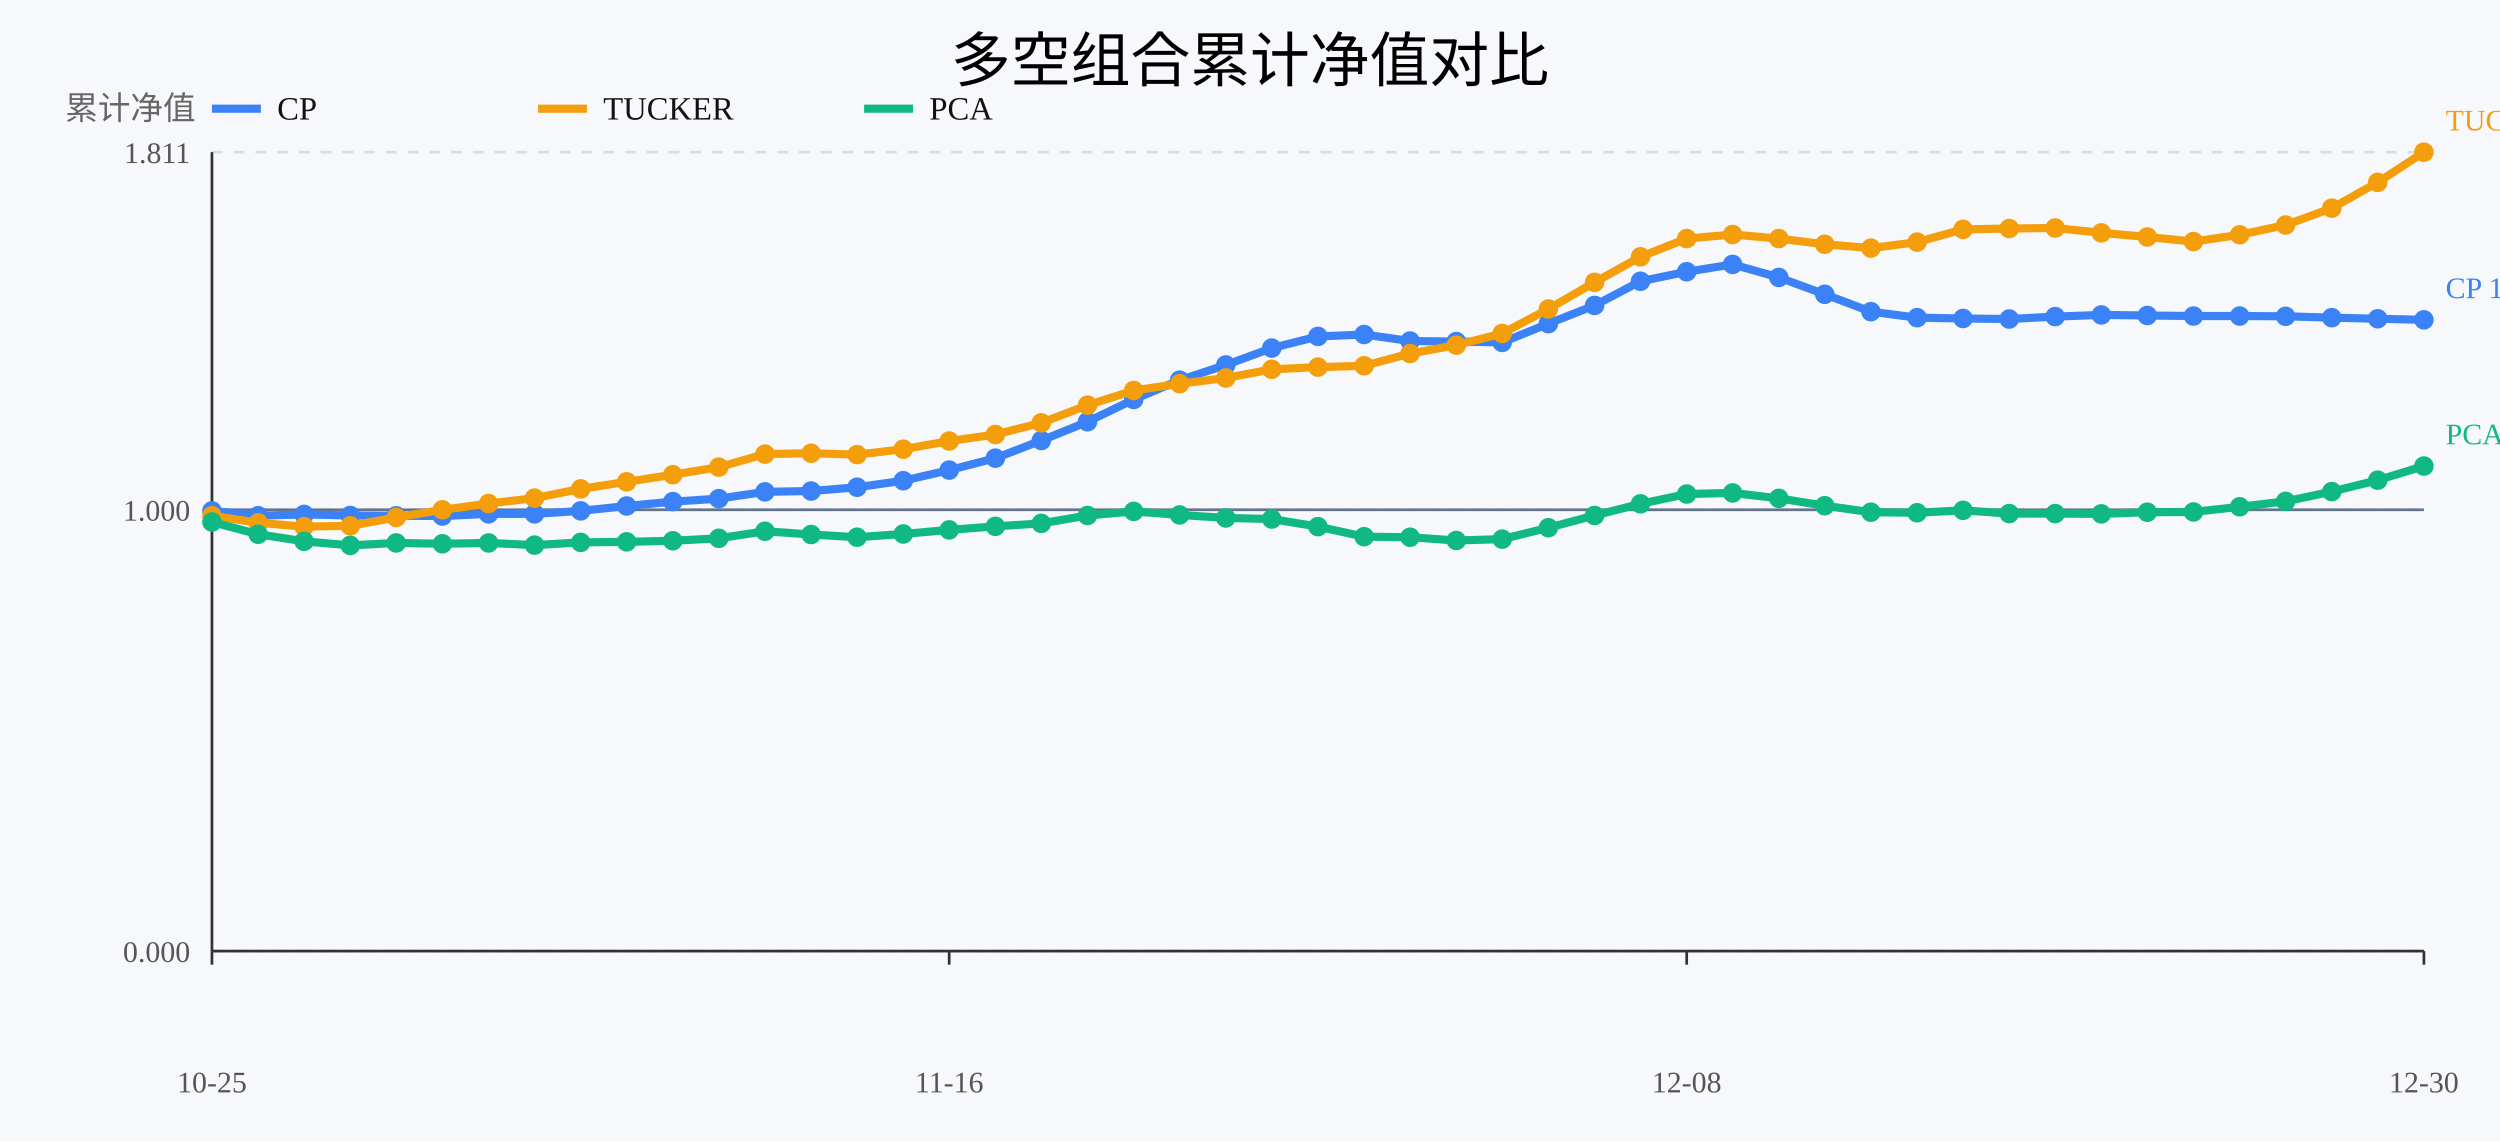
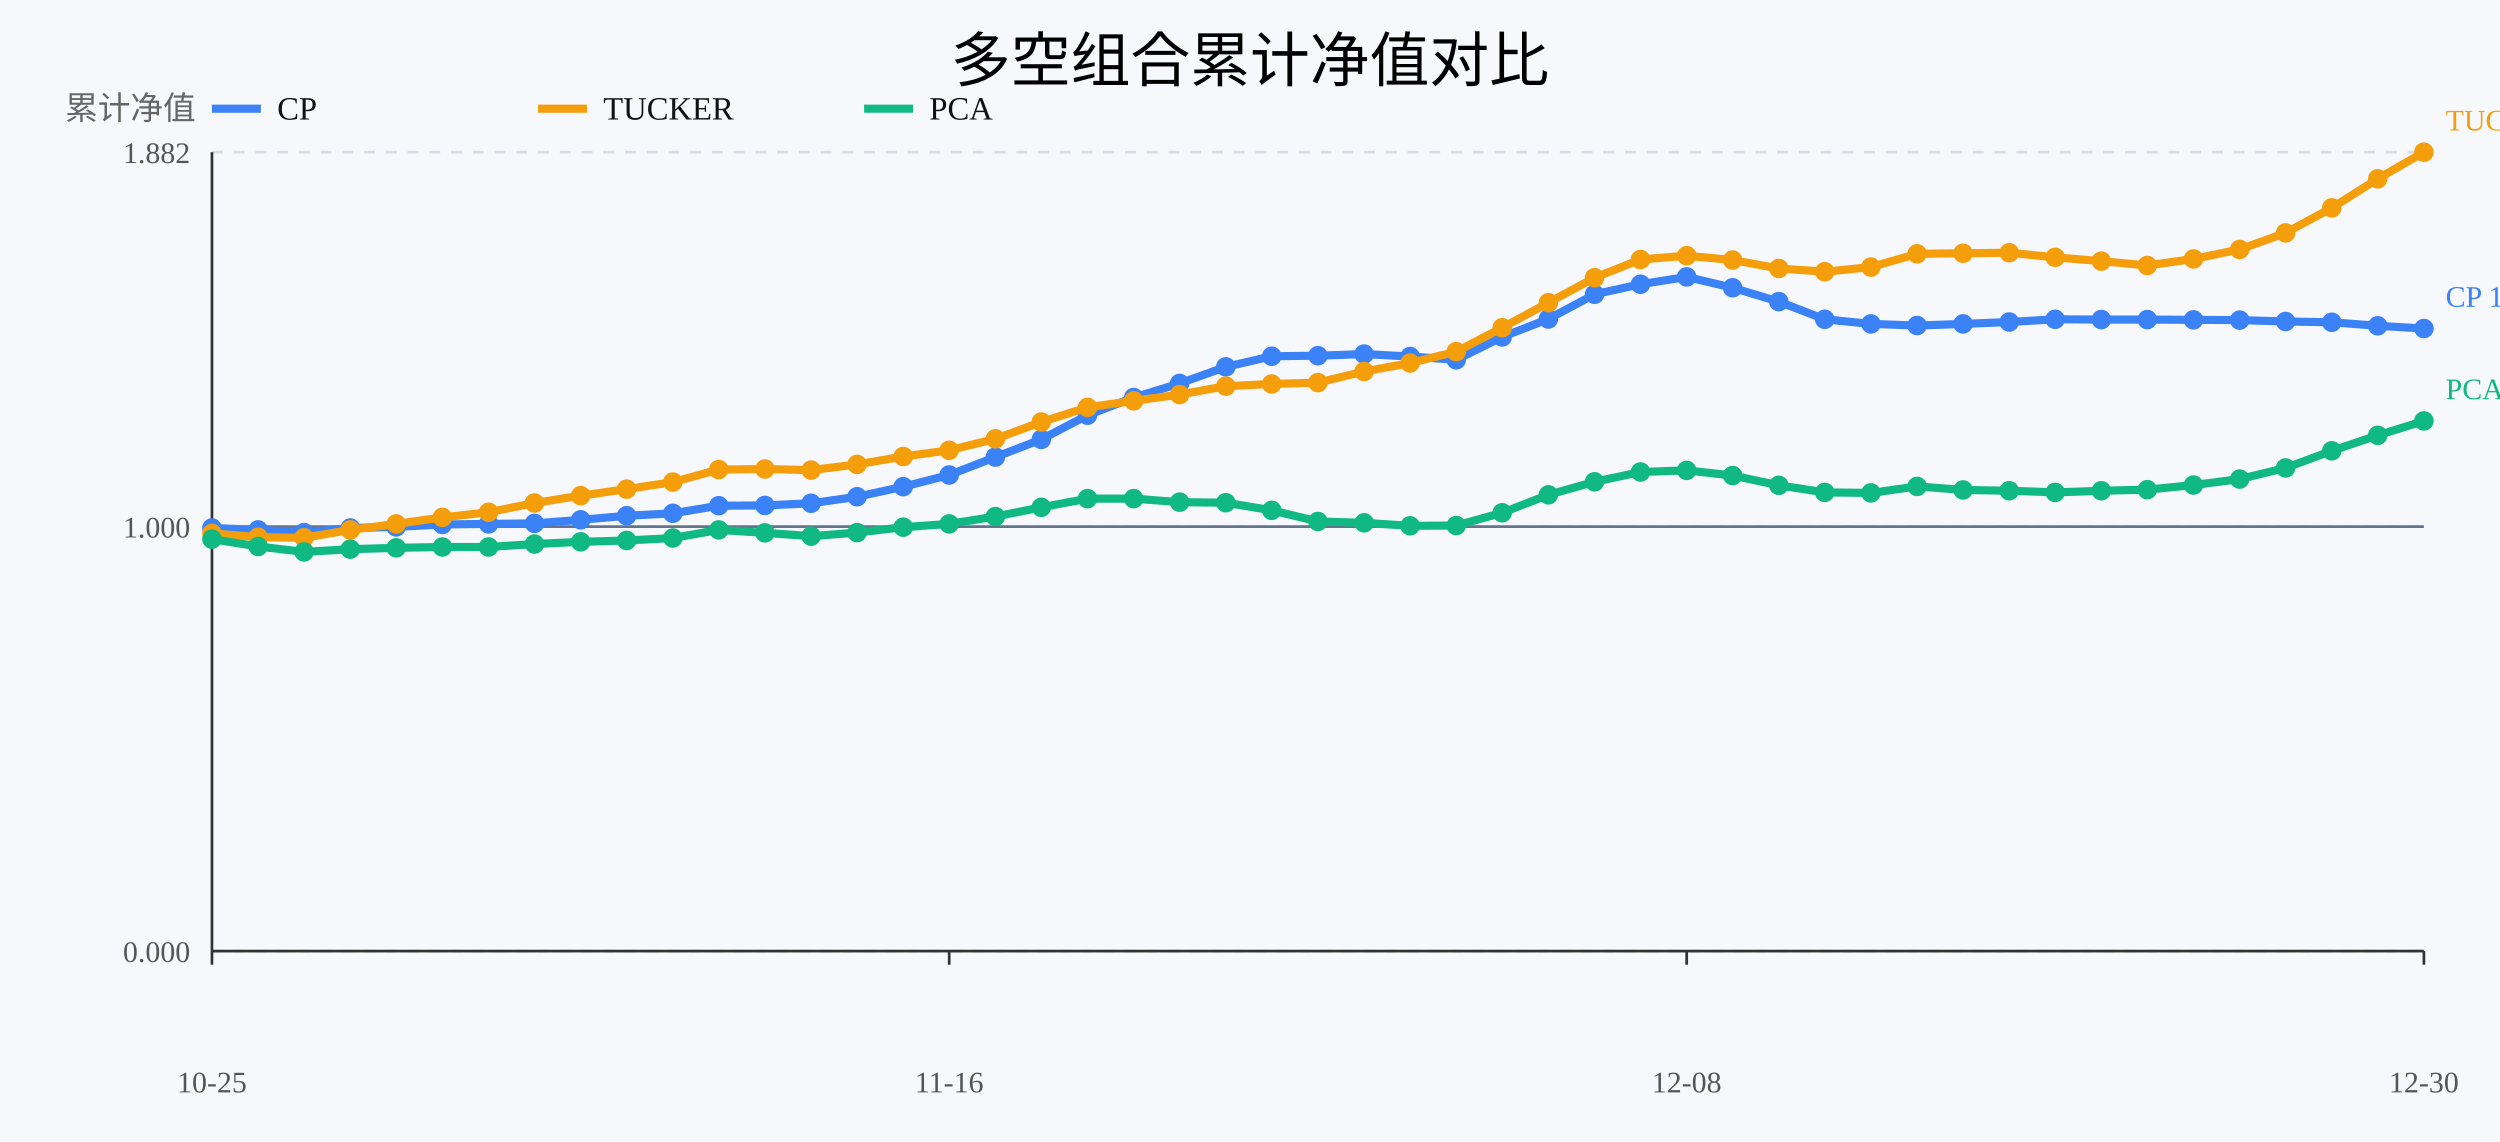
<svg xmlns="http://www.w3.org/2000/svg" width="920" height="420">
  <rect width="100%" height="100%" fill="#f7f8fb" />
  <text x="460.0" y="30" text-anchor="middle" font-size="22">多空组合累计净值对比</text>
  <text x="24.0" y="44.0" font-size="12" fill="#666">累计净值</text>
  <line x1="78.0" y1="56.0" x2="892.0" y2="56.0" stroke="#d7dce5" stroke-dasharray="4 4" />
-   <text x="70.0" y="60.0" text-anchor="end" font-size="11" fill="#555">1.811</text>
-   <line x1="78.0" y1="187.6" x2="892.0" y2="187.6" stroke="#d7dce5" stroke-dasharray="4 4" />
-   <text x="70.0" y="191.6" text-anchor="end" font-size="11" fill="#555">1.000</text>
+   <text x="70.0" y="60.0" text-anchor="end" font-size="11" fill="#555">1.882</text>
+   <line x1="78.0" y1="193.8" x2="892.0" y2="193.8" stroke="#d7dce5" stroke-dasharray="4 4" />
+   <text x="70.0" y="197.8" text-anchor="end" font-size="11" fill="#555">1.000</text>
  <line x1="78.0" y1="350.0" x2="892.0" y2="350.0" stroke="#d7dce5" stroke-dasharray="4 4" />
  <text x="70.0" y="354.0" text-anchor="end" font-size="11" fill="#555">0.000</text>
-   <line x1="78.0" y1="187.6" x2="892.0" y2="187.6" stroke="#64748b" />
+   <line x1="78.0" y1="193.8" x2="892.0" y2="193.8" stroke="#64748b" />
  <line x1="78.0" y1="56.0" x2="78.0" y2="350.0" stroke="#333" />
  <line x1="78.0" y1="350.0" x2="892.0" y2="350.0" stroke="#333" />
  <line x1="78.0" y1="350.0" x2="78.0" y2="355.0" stroke="#333" />
  <text x="78.0" y="402.0" text-anchor="middle" font-size="11" fill="#555">10-25</text>
  <line x1="349.3" y1="350.0" x2="349.3" y2="355.0" stroke="#333" />
  <text x="349.3" y="402.0" text-anchor="middle" font-size="11" fill="#555">11-16</text>
  <line x1="620.7" y1="350.0" x2="620.7" y2="355.0" stroke="#333" />
  <text x="620.7" y="402.0" text-anchor="middle" font-size="11" fill="#555">12-08</text>
  <line x1="892.0" y1="350.0" x2="892.0" y2="355.0" stroke="#333" />
  <text x="892.0" y="402.0" text-anchor="middle" font-size="11" fill="#555">12-30</text>
  <line x1="78.0" y1="40" x2="96.0" y2="40" stroke="#3b82f6" stroke-width="3" />
  <text x="102.0" y="44" font-size="12" fill="#111">CP</text>
  <line x1="198.0" y1="40" x2="216.0" y2="40" stroke="#f59e0b" stroke-width="3" />
  <text x="222.0" y="44" font-size="12" fill="#111">TUCKER</text>
  <line x1="318.0" y1="40" x2="336.0" y2="40" stroke="#10b981" stroke-width="3" />
  <text x="342.0" y="44" font-size="12" fill="#111">PCA</text>
-   <polyline fill="none" stroke="#3b82f6" stroke-width="3" points="78.0,188.0 95.0,189.8 111.9,189.3 128.9,189.7 145.8,189.8 162.8,189.9 179.8,189.1 196.7,189.1 213.7,188.0 230.6,186.2 247.6,184.6 264.5,183.5 281.5,181.0 298.5,180.7 315.4,179.3 332.4,176.9 349.3,173.0 366.3,168.6 383.2,162.1 400.2,155.2 417.2,147.0 434.1,139.9 451.1,134.3 468.0,128.1 485.0,123.8 502.0,123.1 518.9,125.5 535.9,125.7 552.8,126.0 569.8,119.1 586.8,112.4 603.7,103.5 620.7,100.0 637.6,97.3 654.6,102.1 671.5,108.3 688.5,114.7 705.5,116.9 722.4,117.2 739.4,117.4 756.3,116.5 773.3,115.9 790.2,116.1 807.2,116.3 824.2,116.3 841.1,116.4 858.1,116.9 875.0,117.3 892.0,117.7" />
-   <circle cx="78.0" cy="188.0" r="3.6" fill="#3b82f6" />
-   <circle cx="95.0" cy="189.8" r="3.6" fill="#3b82f6" />
-   <circle cx="111.9" cy="189.3" r="3.6" fill="#3b82f6" />
-   <circle cx="128.9" cy="189.7" r="3.6" fill="#3b82f6" />
-   <circle cx="145.8" cy="189.8" r="3.6" fill="#3b82f6" />
-   <circle cx="162.8" cy="189.9" r="3.6" fill="#3b82f6" />
-   <circle cx="179.8" cy="189.1" r="3.6" fill="#3b82f6" />
-   <circle cx="196.7" cy="189.1" r="3.6" fill="#3b82f6" />
-   <circle cx="213.7" cy="188.0" r="3.6" fill="#3b82f6" />
-   <circle cx="230.6" cy="186.2" r="3.6" fill="#3b82f6" />
-   <circle cx="247.6" cy="184.6" r="3.6" fill="#3b82f6" />
-   <circle cx="264.5" cy="183.5" r="3.6" fill="#3b82f6" />
-   <circle cx="281.5" cy="181.0" r="3.6" fill="#3b82f6" />
-   <circle cx="298.5" cy="180.7" r="3.6" fill="#3b82f6" />
-   <circle cx="315.4" cy="179.3" r="3.6" fill="#3b82f6" />
-   <circle cx="332.4" cy="176.9" r="3.6" fill="#3b82f6" />
-   <circle cx="349.3" cy="173.0" r="3.6" fill="#3b82f6" />
-   <circle cx="366.3" cy="168.6" r="3.6" fill="#3b82f6" />
-   <circle cx="383.2" cy="162.1" r="3.6" fill="#3b82f6" />
-   <circle cx="400.2" cy="155.2" r="3.6" fill="#3b82f6" />
-   <circle cx="417.2" cy="147.0" r="3.6" fill="#3b82f6" />
-   <circle cx="434.1" cy="139.9" r="3.6" fill="#3b82f6" />
-   <circle cx="451.1" cy="134.3" r="3.6" fill="#3b82f6" />
-   <circle cx="468.0" cy="128.1" r="3.6" fill="#3b82f6" />
-   <circle cx="485.0" cy="123.8" r="3.6" fill="#3b82f6" />
-   <circle cx="502.0" cy="123.1" r="3.6" fill="#3b82f6" />
-   <circle cx="518.9" cy="125.5" r="3.6" fill="#3b82f6" />
-   <circle cx="535.9" cy="125.7" r="3.6" fill="#3b82f6" />
-   <circle cx="552.8" cy="126.0" r="3.6" fill="#3b82f6" />
-   <circle cx="569.8" cy="119.1" r="3.6" fill="#3b82f6" />
-   <circle cx="586.8" cy="112.4" r="3.6" fill="#3b82f6" />
-   <circle cx="603.7" cy="103.5" r="3.6" fill="#3b82f6" />
-   <circle cx="620.7" cy="100.0" r="3.6" fill="#3b82f6" />
-   <circle cx="637.6" cy="97.3" r="3.6" fill="#3b82f6" />
-   <circle cx="654.6" cy="102.1" r="3.6" fill="#3b82f6" />
-   <circle cx="671.5" cy="108.3" r="3.6" fill="#3b82f6" />
-   <circle cx="688.5" cy="114.7" r="3.6" fill="#3b82f6" />
-   <circle cx="705.5" cy="116.9" r="3.6" fill="#3b82f6" />
-   <circle cx="722.4" cy="117.2" r="3.6" fill="#3b82f6" />
-   <circle cx="739.4" cy="117.4" r="3.6" fill="#3b82f6" />
-   <circle cx="756.3" cy="116.5" r="3.6" fill="#3b82f6" />
-   <circle cx="773.3" cy="115.9" r="3.6" fill="#3b82f6" />
-   <circle cx="790.2" cy="116.1" r="3.6" fill="#3b82f6" />
-   <circle cx="807.2" cy="116.3" r="3.6" fill="#3b82f6" />
-   <circle cx="824.2" cy="116.3" r="3.6" fill="#3b82f6" />
-   <circle cx="841.1" cy="116.4" r="3.6" fill="#3b82f6" />
-   <circle cx="858.1" cy="116.9" r="3.6" fill="#3b82f6" />
-   <circle cx="875.0" cy="117.3" r="3.6" fill="#3b82f6" />
-   <circle cx="892.0" cy="117.7" r="3.6" fill="#3b82f6" />
-   <text x="900.0" y="109.7" font-size="11" fill="#3b82f6">CP 1.431</text>
-   <polyline fill="none" stroke="#f59e0b" stroke-width="3" points="78.0,189.8 95.0,192.4 111.9,193.8 128.9,193.5 145.8,190.4 162.8,187.6 179.8,185.3 196.7,183.3 213.7,179.9 230.6,177.3 247.6,174.7 264.5,171.9 281.5,167.1 298.5,166.8 315.4,167.3 332.4,165.3 349.3,162.3 366.3,159.9 383.2,155.6 400.2,149.1 417.2,143.7 434.1,141.2 451.1,139.1 468.0,135.9 485.0,135.1 502.0,134.6 518.9,130.1 535.9,127.0 552.8,122.7 569.8,113.7 586.8,103.9 603.7,94.5 620.7,87.8 637.6,86.3 654.6,87.8 671.5,89.9 688.5,91.3 705.5,89.1 722.4,84.4 739.4,84.1 756.3,83.9 773.3,85.7 790.2,87.2 807.2,88.9 824.2,86.4 841.1,82.8 858.1,76.6 875.0,67.1 892.0,56.0" />
-   <circle cx="78.0" cy="189.8" r="3.6" fill="#f59e0b" />
-   <circle cx="95.0" cy="192.4" r="3.6" fill="#f59e0b" />
-   <circle cx="111.9" cy="193.8" r="3.6" fill="#f59e0b" />
-   <circle cx="128.9" cy="193.5" r="3.6" fill="#f59e0b" />
-   <circle cx="145.8" cy="190.4" r="3.6" fill="#f59e0b" />
-   <circle cx="162.8" cy="187.6" r="3.6" fill="#f59e0b" />
-   <circle cx="179.8" cy="185.3" r="3.6" fill="#f59e0b" />
-   <circle cx="196.7" cy="183.3" r="3.6" fill="#f59e0b" />
-   <circle cx="213.7" cy="179.9" r="3.6" fill="#f59e0b" />
-   <circle cx="230.6" cy="177.3" r="3.6" fill="#f59e0b" />
-   <circle cx="247.6" cy="174.7" r="3.6" fill="#f59e0b" />
-   <circle cx="264.5" cy="171.9" r="3.6" fill="#f59e0b" />
-   <circle cx="281.5" cy="167.1" r="3.6" fill="#f59e0b" />
-   <circle cx="298.5" cy="166.8" r="3.6" fill="#f59e0b" />
-   <circle cx="315.4" cy="167.3" r="3.6" fill="#f59e0b" />
-   <circle cx="332.4" cy="165.3" r="3.6" fill="#f59e0b" />
-   <circle cx="349.3" cy="162.3" r="3.6" fill="#f59e0b" />
-   <circle cx="366.3" cy="159.9" r="3.6" fill="#f59e0b" />
-   <circle cx="383.2" cy="155.6" r="3.6" fill="#f59e0b" />
-   <circle cx="400.2" cy="149.1" r="3.6" fill="#f59e0b" />
-   <circle cx="417.2" cy="143.7" r="3.6" fill="#f59e0b" />
-   <circle cx="434.1" cy="141.2" r="3.6" fill="#f59e0b" />
-   <circle cx="451.1" cy="139.1" r="3.6" fill="#f59e0b" />
-   <circle cx="468.0" cy="135.9" r="3.6" fill="#f59e0b" />
-   <circle cx="485.0" cy="135.1" r="3.6" fill="#f59e0b" />
-   <circle cx="502.0" cy="134.6" r="3.6" fill="#f59e0b" />
-   <circle cx="518.9" cy="130.1" r="3.6" fill="#f59e0b" />
-   <circle cx="535.9" cy="127.0" r="3.6" fill="#f59e0b" />
-   <circle cx="552.8" cy="122.7" r="3.6" fill="#f59e0b" />
-   <circle cx="569.8" cy="113.7" r="3.6" fill="#f59e0b" />
-   <circle cx="586.8" cy="103.9" r="3.6" fill="#f59e0b" />
-   <circle cx="603.7" cy="94.5" r="3.6" fill="#f59e0b" />
-   <circle cx="620.7" cy="87.8" r="3.6" fill="#f59e0b" />
-   <circle cx="637.6" cy="86.3" r="3.6" fill="#f59e0b" />
-   <circle cx="654.6" cy="87.8" r="3.6" fill="#f59e0b" />
-   <circle cx="671.5" cy="89.9" r="3.6" fill="#f59e0b" />
-   <circle cx="688.5" cy="91.3" r="3.6" fill="#f59e0b" />
-   <circle cx="705.5" cy="89.1" r="3.6" fill="#f59e0b" />
-   <circle cx="722.4" cy="84.4" r="3.6" fill="#f59e0b" />
-   <circle cx="739.4" cy="84.1" r="3.6" fill="#f59e0b" />
-   <circle cx="756.3" cy="83.9" r="3.6" fill="#f59e0b" />
-   <circle cx="773.3" cy="85.7" r="3.6" fill="#f59e0b" />
-   <circle cx="790.2" cy="87.2" r="3.6" fill="#f59e0b" />
-   <circle cx="807.2" cy="88.9" r="3.6" fill="#f59e0b" />
-   <circle cx="824.2" cy="86.4" r="3.6" fill="#f59e0b" />
-   <circle cx="841.1" cy="82.8" r="3.6" fill="#f59e0b" />
-   <circle cx="858.1" cy="76.6" r="3.6" fill="#f59e0b" />
-   <circle cx="875.0" cy="67.1" r="3.6" fill="#f59e0b" />
+   <polyline fill="none" stroke="#3b82f6" stroke-width="3" points="78.0,194.3 95.0,195.0 111.9,196.0 128.9,194.3 145.8,193.9 162.8,193.0 179.8,192.8 196.7,192.6 213.7,191.3 230.6,189.8 247.6,188.9 264.5,186.1 281.5,186.0 298.5,185.2 315.4,182.8 332.4,179.1 349.3,174.8 366.3,168.2 383.2,161.7 400.2,152.8 417.2,146.3 434.1,141.1 451.1,135.0 468.0,131.1 485.0,130.9 502.0,130.3 518.9,131.2 535.9,132.4 552.8,124.0 569.8,117.4 586.8,108.3 603.7,104.6 620.7,101.9 637.6,105.9 654.6,111.0 671.5,117.5 688.5,119.2 705.5,119.8 722.4,119.2 739.4,118.5 756.3,117.5 773.3,117.6 790.2,117.6 807.2,117.7 824.2,117.8 841.1,118.3 858.1,118.6 875.0,119.9 892.0,120.9" />
+   <circle cx="78.0" cy="194.3" r="3.6" fill="#3b82f6" />
+   <circle cx="95.0" cy="195.0" r="3.6" fill="#3b82f6" />
+   <circle cx="111.9" cy="196.0" r="3.6" fill="#3b82f6" />
+   <circle cx="128.9" cy="194.3" r="3.6" fill="#3b82f6" />
+   <circle cx="145.8" cy="193.9" r="3.6" fill="#3b82f6" />
+   <circle cx="162.8" cy="193.0" r="3.6" fill="#3b82f6" />
+   <circle cx="179.8" cy="192.8" r="3.6" fill="#3b82f6" />
+   <circle cx="196.7" cy="192.6" r="3.6" fill="#3b82f6" />
+   <circle cx="213.7" cy="191.3" r="3.6" fill="#3b82f6" />
+   <circle cx="230.6" cy="189.8" r="3.6" fill="#3b82f6" />
+   <circle cx="247.6" cy="188.9" r="3.6" fill="#3b82f6" />
+   <circle cx="264.5" cy="186.1" r="3.6" fill="#3b82f6" />
+   <circle cx="281.5" cy="186.0" r="3.6" fill="#3b82f6" />
+   <circle cx="298.5" cy="185.2" r="3.6" fill="#3b82f6" />
+   <circle cx="315.4" cy="182.8" r="3.6" fill="#3b82f6" />
+   <circle cx="332.4" cy="179.1" r="3.6" fill="#3b82f6" />
+   <circle cx="349.3" cy="174.8" r="3.6" fill="#3b82f6" />
+   <circle cx="366.3" cy="168.2" r="3.6" fill="#3b82f6" />
+   <circle cx="383.2" cy="161.7" r="3.6" fill="#3b82f6" />
+   <circle cx="400.2" cy="152.8" r="3.6" fill="#3b82f6" />
+   <circle cx="417.2" cy="146.3" r="3.6" fill="#3b82f6" />
+   <circle cx="434.1" cy="141.1" r="3.6" fill="#3b82f6" />
+   <circle cx="451.1" cy="135.0" r="3.6" fill="#3b82f6" />
+   <circle cx="468.0" cy="131.1" r="3.6" fill="#3b82f6" />
+   <circle cx="485.0" cy="130.9" r="3.6" fill="#3b82f6" />
+   <circle cx="502.0" cy="130.3" r="3.6" fill="#3b82f6" />
+   <circle cx="518.9" cy="131.2" r="3.6" fill="#3b82f6" />
+   <circle cx="535.9" cy="132.4" r="3.6" fill="#3b82f6" />
+   <circle cx="552.8" cy="124.0" r="3.6" fill="#3b82f6" />
+   <circle cx="569.8" cy="117.4" r="3.6" fill="#3b82f6" />
+   <circle cx="586.8" cy="108.3" r="3.6" fill="#3b82f6" />
+   <circle cx="603.7" cy="104.6" r="3.6" fill="#3b82f6" />
+   <circle cx="620.7" cy="101.9" r="3.6" fill="#3b82f6" />
+   <circle cx="637.6" cy="105.9" r="3.6" fill="#3b82f6" />
+   <circle cx="654.6" cy="111.0" r="3.6" fill="#3b82f6" />
+   <circle cx="671.5" cy="117.5" r="3.6" fill="#3b82f6" />
+   <circle cx="688.5" cy="119.2" r="3.6" fill="#3b82f6" />
+   <circle cx="705.5" cy="119.8" r="3.6" fill="#3b82f6" />
+   <circle cx="722.4" cy="119.2" r="3.6" fill="#3b82f6" />
+   <circle cx="739.4" cy="118.5" r="3.6" fill="#3b82f6" />
+   <circle cx="756.3" cy="117.5" r="3.6" fill="#3b82f6" />
+   <circle cx="773.3" cy="117.6" r="3.6" fill="#3b82f6" />
+   <circle cx="790.2" cy="117.6" r="3.6" fill="#3b82f6" />
+   <circle cx="807.2" cy="117.7" r="3.6" fill="#3b82f6" />
+   <circle cx="824.2" cy="117.8" r="3.6" fill="#3b82f6" />
+   <circle cx="841.1" cy="118.3" r="3.6" fill="#3b82f6" />
+   <circle cx="858.1" cy="118.6" r="3.6" fill="#3b82f6" />
+   <circle cx="875.0" cy="119.9" r="3.6" fill="#3b82f6" />
+   <circle cx="892.0" cy="120.9" r="3.6" fill="#3b82f6" />
+   <text x="900.0" y="112.9" font-size="11" fill="#3b82f6">CP 1.467</text>
+   <polyline fill="none" stroke="#f59e0b" stroke-width="3" points="78.0,196.3 95.0,197.7 111.9,197.9 128.9,195.0 145.8,192.8 162.8,190.4 179.8,188.5 196.7,185.1 213.7,182.4 230.6,180.0 247.6,177.4 264.5,172.8 281.5,172.6 298.5,173.0 315.4,170.9 332.4,168.0 349.3,165.7 366.3,161.5 383.2,155.3 400.2,149.9 417.2,147.5 434.1,145.2 451.1,142.1 468.0,141.3 485.0,140.8 502.0,136.7 518.9,133.6 535.9,129.4 552.8,120.6 569.8,111.4 586.8,102.2 603.7,95.5 620.7,94.1 637.6,95.7 654.6,98.8 671.5,100.0 688.5,98.3 705.5,93.4 722.4,93.2 739.4,93.0 756.3,94.7 773.3,96.1 790.2,97.7 807.2,95.3 824.2,91.8 841.1,85.7 858.1,76.5 875.0,65.8 892.0,56.0" />
+   <circle cx="78.0" cy="196.3" r="3.6" fill="#f59e0b" />
+   <circle cx="95.0" cy="197.7" r="3.6" fill="#f59e0b" />
+   <circle cx="111.9" cy="197.9" r="3.6" fill="#f59e0b" />
+   <circle cx="128.9" cy="195.0" r="3.6" fill="#f59e0b" />
+   <circle cx="145.8" cy="192.8" r="3.6" fill="#f59e0b" />
+   <circle cx="162.8" cy="190.4" r="3.6" fill="#f59e0b" />
+   <circle cx="179.8" cy="188.5" r="3.6" fill="#f59e0b" />
+   <circle cx="196.7" cy="185.1" r="3.6" fill="#f59e0b" />
+   <circle cx="213.7" cy="182.4" r="3.6" fill="#f59e0b" />
+   <circle cx="230.6" cy="180.0" r="3.6" fill="#f59e0b" />
+   <circle cx="247.6" cy="177.4" r="3.6" fill="#f59e0b" />
+   <circle cx="264.5" cy="172.8" r="3.6" fill="#f59e0b" />
+   <circle cx="281.5" cy="172.6" r="3.6" fill="#f59e0b" />
+   <circle cx="298.5" cy="173.0" r="3.6" fill="#f59e0b" />
+   <circle cx="315.4" cy="170.9" r="3.6" fill="#f59e0b" />
+   <circle cx="332.4" cy="168.0" r="3.6" fill="#f59e0b" />
+   <circle cx="349.3" cy="165.7" r="3.6" fill="#f59e0b" />
+   <circle cx="366.3" cy="161.5" r="3.6" fill="#f59e0b" />
+   <circle cx="383.2" cy="155.3" r="3.6" fill="#f59e0b" />
+   <circle cx="400.2" cy="149.9" r="3.6" fill="#f59e0b" />
+   <circle cx="417.2" cy="147.5" r="3.6" fill="#f59e0b" />
+   <circle cx="434.1" cy="145.2" r="3.6" fill="#f59e0b" />
+   <circle cx="451.1" cy="142.1" r="3.6" fill="#f59e0b" />
+   <circle cx="468.0" cy="141.3" r="3.6" fill="#f59e0b" />
+   <circle cx="485.0" cy="140.8" r="3.6" fill="#f59e0b" />
+   <circle cx="502.0" cy="136.7" r="3.6" fill="#f59e0b" />
+   <circle cx="518.9" cy="133.6" r="3.6" fill="#f59e0b" />
+   <circle cx="535.9" cy="129.4" r="3.6" fill="#f59e0b" />
+   <circle cx="552.8" cy="120.6" r="3.6" fill="#f59e0b" />
+   <circle cx="569.8" cy="111.4" r="3.6" fill="#f59e0b" />
+   <circle cx="586.8" cy="102.2" r="3.6" fill="#f59e0b" />
+   <circle cx="603.7" cy="95.5" r="3.6" fill="#f59e0b" />
+   <circle cx="620.7" cy="94.1" r="3.6" fill="#f59e0b" />
+   <circle cx="637.6" cy="95.7" r="3.6" fill="#f59e0b" />
+   <circle cx="654.6" cy="98.8" r="3.6" fill="#f59e0b" />
+   <circle cx="671.5" cy="100.0" r="3.6" fill="#f59e0b" />
+   <circle cx="688.5" cy="98.3" r="3.6" fill="#f59e0b" />
+   <circle cx="705.5" cy="93.4" r="3.6" fill="#f59e0b" />
+   <circle cx="722.4" cy="93.2" r="3.6" fill="#f59e0b" />
+   <circle cx="739.4" cy="93.0" r="3.6" fill="#f59e0b" />
+   <circle cx="756.3" cy="94.7" r="3.6" fill="#f59e0b" />
+   <circle cx="773.3" cy="96.1" r="3.6" fill="#f59e0b" />
+   <circle cx="790.2" cy="97.7" r="3.6" fill="#f59e0b" />
+   <circle cx="807.2" cy="95.3" r="3.6" fill="#f59e0b" />
+   <circle cx="824.2" cy="91.8" r="3.6" fill="#f59e0b" />
+   <circle cx="841.1" cy="85.7" r="3.6" fill="#f59e0b" />
+   <circle cx="858.1" cy="76.5" r="3.6" fill="#f59e0b" />
+   <circle cx="875.0" cy="65.8" r="3.6" fill="#f59e0b" />
  <circle cx="892.0" cy="56.0" r="3.6" fill="#f59e0b" />
-   <text x="900.0" y="48.0" font-size="11" fill="#f59e0b">TUCKER 1.811</text>
-   <polyline fill="none" stroke="#10b981" stroke-width="3" points="78.0,192.1 95.0,196.6 111.9,199.2 128.9,200.7 145.8,199.8 162.8,200.1 179.8,199.8 196.7,200.6 213.7,199.6 230.6,199.4 247.6,199.0 264.5,198.1 281.5,195.5 298.5,196.7 315.4,197.7 332.4,196.5 349.3,195.0 366.3,193.7 383.2,192.6 400.2,189.7 417.2,188.2 434.1,189.5 451.1,190.6 468.0,191.0 485.0,193.8 502.0,197.5 518.9,197.7 535.9,198.9 552.8,198.4 569.8,194.2 586.8,189.7 603.7,185.4 620.7,181.8 637.6,181.4 654.6,183.4 671.5,186.1 688.5,188.5 705.5,188.7 722.4,187.8 739.4,189.0 756.3,189.0 773.3,189.1 790.2,188.5 807.2,188.4 824.2,186.5 841.1,184.5 858.1,180.9 875.0,176.7 892.0,171.5" />
-   <circle cx="78.0" cy="192.1" r="3.6" fill="#10b981" />
-   <circle cx="95.0" cy="196.6" r="3.6" fill="#10b981" />
-   <circle cx="111.9" cy="199.2" r="3.6" fill="#10b981" />
-   <circle cx="128.9" cy="200.7" r="3.6" fill="#10b981" />
-   <circle cx="145.8" cy="199.8" r="3.6" fill="#10b981" />
-   <circle cx="162.8" cy="200.1" r="3.6" fill="#10b981" />
-   <circle cx="179.8" cy="199.8" r="3.6" fill="#10b981" />
-   <circle cx="196.7" cy="200.6" r="3.6" fill="#10b981" />
-   <circle cx="213.7" cy="199.6" r="3.6" fill="#10b981" />
-   <circle cx="230.6" cy="199.4" r="3.6" fill="#10b981" />
-   <circle cx="247.6" cy="199.0" r="3.6" fill="#10b981" />
-   <circle cx="264.5" cy="198.1" r="3.6" fill="#10b981" />
-   <circle cx="281.5" cy="195.5" r="3.6" fill="#10b981" />
-   <circle cx="298.5" cy="196.7" r="3.6" fill="#10b981" />
-   <circle cx="315.4" cy="197.7" r="3.6" fill="#10b981" />
-   <circle cx="332.4" cy="196.5" r="3.6" fill="#10b981" />
-   <circle cx="349.3" cy="195.0" r="3.6" fill="#10b981" />
-   <circle cx="366.3" cy="193.7" r="3.6" fill="#10b981" />
-   <circle cx="383.2" cy="192.6" r="3.6" fill="#10b981" />
-   <circle cx="400.2" cy="189.7" r="3.6" fill="#10b981" />
-   <circle cx="417.2" cy="188.2" r="3.6" fill="#10b981" />
-   <circle cx="434.1" cy="189.5" r="3.6" fill="#10b981" />
-   <circle cx="451.1" cy="190.6" r="3.6" fill="#10b981" />
-   <circle cx="468.0" cy="191.0" r="3.6" fill="#10b981" />
-   <circle cx="485.0" cy="193.8" r="3.6" fill="#10b981" />
-   <circle cx="502.0" cy="197.5" r="3.6" fill="#10b981" />
-   <circle cx="518.9" cy="197.7" r="3.6" fill="#10b981" />
-   <circle cx="535.9" cy="198.9" r="3.6" fill="#10b981" />
-   <circle cx="552.8" cy="198.4" r="3.6" fill="#10b981" />
-   <circle cx="569.8" cy="194.2" r="3.6" fill="#10b981" />
-   <circle cx="586.8" cy="189.7" r="3.6" fill="#10b981" />
-   <circle cx="603.7" cy="185.4" r="3.6" fill="#10b981" />
-   <circle cx="620.7" cy="181.8" r="3.6" fill="#10b981" />
-   <circle cx="637.6" cy="181.4" r="3.6" fill="#10b981" />
-   <circle cx="654.6" cy="183.4" r="3.6" fill="#10b981" />
-   <circle cx="671.5" cy="186.1" r="3.6" fill="#10b981" />
-   <circle cx="688.5" cy="188.5" r="3.6" fill="#10b981" />
-   <circle cx="705.5" cy="188.7" r="3.6" fill="#10b981" />
-   <circle cx="722.4" cy="187.8" r="3.6" fill="#10b981" />
-   <circle cx="739.4" cy="189.0" r="3.6" fill="#10b981" />
-   <circle cx="756.3" cy="189.0" r="3.6" fill="#10b981" />
-   <circle cx="773.3" cy="189.1" r="3.6" fill="#10b981" />
-   <circle cx="790.2" cy="188.5" r="3.6" fill="#10b981" />
-   <circle cx="807.2" cy="188.4" r="3.6" fill="#10b981" />
-   <circle cx="824.2" cy="186.5" r="3.6" fill="#10b981" />
-   <circle cx="841.1" cy="184.5" r="3.6" fill="#10b981" />
-   <circle cx="858.1" cy="180.9" r="3.6" fill="#10b981" />
-   <circle cx="875.0" cy="176.7" r="3.6" fill="#10b981" />
-   <circle cx="892.0" cy="171.5" r="3.6" fill="#10b981" />
-   <text x="900.0" y="163.5" font-size="11" fill="#10b981">PCA 1.099</text>
+   <text x="900.0" y="48.0" font-size="11" fill="#f59e0b">TUCKER 1.882</text>
+   <polyline fill="none" stroke="#10b981" stroke-width="3" points="78.0,198.4 95.0,201.1 111.9,203.1 128.9,202.1 145.8,201.6 162.8,201.3 179.8,201.3 196.7,200.2 213.7,199.4 230.6,198.9 247.6,198.0 264.5,195.0 281.5,196.1 298.5,197.3 315.4,196.0 332.4,194.0 349.3,192.8 366.3,190.1 383.2,186.7 400.2,183.5 417.2,183.5 434.1,184.8 451.1,185.0 468.0,187.8 485.0,191.9 502.0,192.4 518.9,193.5 535.9,193.4 552.8,188.7 569.8,182.1 586.8,177.3 603.7,173.7 620.7,173.1 637.6,175.0 654.6,178.6 671.5,181.2 688.5,181.4 705.5,179.0 722.4,180.3 739.4,180.6 756.3,181.2 773.3,180.6 790.2,180.2 807.2,178.5 824.2,176.3 841.1,172.2 858.1,165.9 875.0,160.2 892.0,154.9" />
+   <circle cx="78.0" cy="198.4" r="3.6" fill="#10b981" />
+   <circle cx="95.0" cy="201.1" r="3.6" fill="#10b981" />
+   <circle cx="111.9" cy="203.1" r="3.6" fill="#10b981" />
+   <circle cx="128.9" cy="202.1" r="3.6" fill="#10b981" />
+   <circle cx="145.8" cy="201.6" r="3.6" fill="#10b981" />
+   <circle cx="162.8" cy="201.3" r="3.6" fill="#10b981" />
+   <circle cx="179.8" cy="201.3" r="3.6" fill="#10b981" />
+   <circle cx="196.7" cy="200.2" r="3.6" fill="#10b981" />
+   <circle cx="213.7" cy="199.4" r="3.6" fill="#10b981" />
+   <circle cx="230.6" cy="198.9" r="3.6" fill="#10b981" />
+   <circle cx="247.6" cy="198.0" r="3.6" fill="#10b981" />
+   <circle cx="264.5" cy="195.0" r="3.6" fill="#10b981" />
+   <circle cx="281.5" cy="196.1" r="3.6" fill="#10b981" />
+   <circle cx="298.5" cy="197.3" r="3.6" fill="#10b981" />
+   <circle cx="315.4" cy="196.0" r="3.6" fill="#10b981" />
+   <circle cx="332.4" cy="194.0" r="3.6" fill="#10b981" />
+   <circle cx="349.3" cy="192.8" r="3.6" fill="#10b981" />
+   <circle cx="366.3" cy="190.1" r="3.6" fill="#10b981" />
+   <circle cx="383.2" cy="186.7" r="3.6" fill="#10b981" />
+   <circle cx="400.2" cy="183.5" r="3.6" fill="#10b981" />
+   <circle cx="417.2" cy="183.5" r="3.6" fill="#10b981" />
+   <circle cx="434.1" cy="184.8" r="3.6" fill="#10b981" />
+   <circle cx="451.1" cy="185.0" r="3.6" fill="#10b981" />
+   <circle cx="468.0" cy="187.8" r="3.6" fill="#10b981" />
+   <circle cx="485.0" cy="191.9" r="3.6" fill="#10b981" />
+   <circle cx="502.0" cy="192.4" r="3.6" fill="#10b981" />
+   <circle cx="518.9" cy="193.5" r="3.6" fill="#10b981" />
+   <circle cx="535.9" cy="193.4" r="3.6" fill="#10b981" />
+   <circle cx="552.8" cy="188.7" r="3.6" fill="#10b981" />
+   <circle cx="569.8" cy="182.1" r="3.6" fill="#10b981" />
+   <circle cx="586.8" cy="177.3" r="3.6" fill="#10b981" />
+   <circle cx="603.7" cy="173.7" r="3.6" fill="#10b981" />
+   <circle cx="620.7" cy="173.1" r="3.6" fill="#10b981" />
+   <circle cx="637.6" cy="175.0" r="3.6" fill="#10b981" />
+   <circle cx="654.6" cy="178.6" r="3.6" fill="#10b981" />
+   <circle cx="671.5" cy="181.2" r="3.6" fill="#10b981" />
+   <circle cx="688.5" cy="181.4" r="3.6" fill="#10b981" />
+   <circle cx="705.5" cy="179.0" r="3.6" fill="#10b981" />
+   <circle cx="722.4" cy="180.3" r="3.6" fill="#10b981" />
+   <circle cx="739.4" cy="180.6" r="3.6" fill="#10b981" />
+   <circle cx="756.3" cy="181.2" r="3.6" fill="#10b981" />
+   <circle cx="773.3" cy="180.6" r="3.6" fill="#10b981" />
+   <circle cx="790.2" cy="180.2" r="3.6" fill="#10b981" />
+   <circle cx="807.2" cy="178.5" r="3.6" fill="#10b981" />
+   <circle cx="824.2" cy="176.3" r="3.6" fill="#10b981" />
+   <circle cx="841.1" cy="172.2" r="3.6" fill="#10b981" />
+   <circle cx="858.1" cy="165.9" r="3.6" fill="#10b981" />
+   <circle cx="875.0" cy="160.2" r="3.6" fill="#10b981" />
+   <circle cx="892.0" cy="154.9" r="3.6" fill="#10b981" />
+   <text x="900.0" y="146.9" font-size="11" fill="#10b981">PCA 1.249</text>
</svg>
